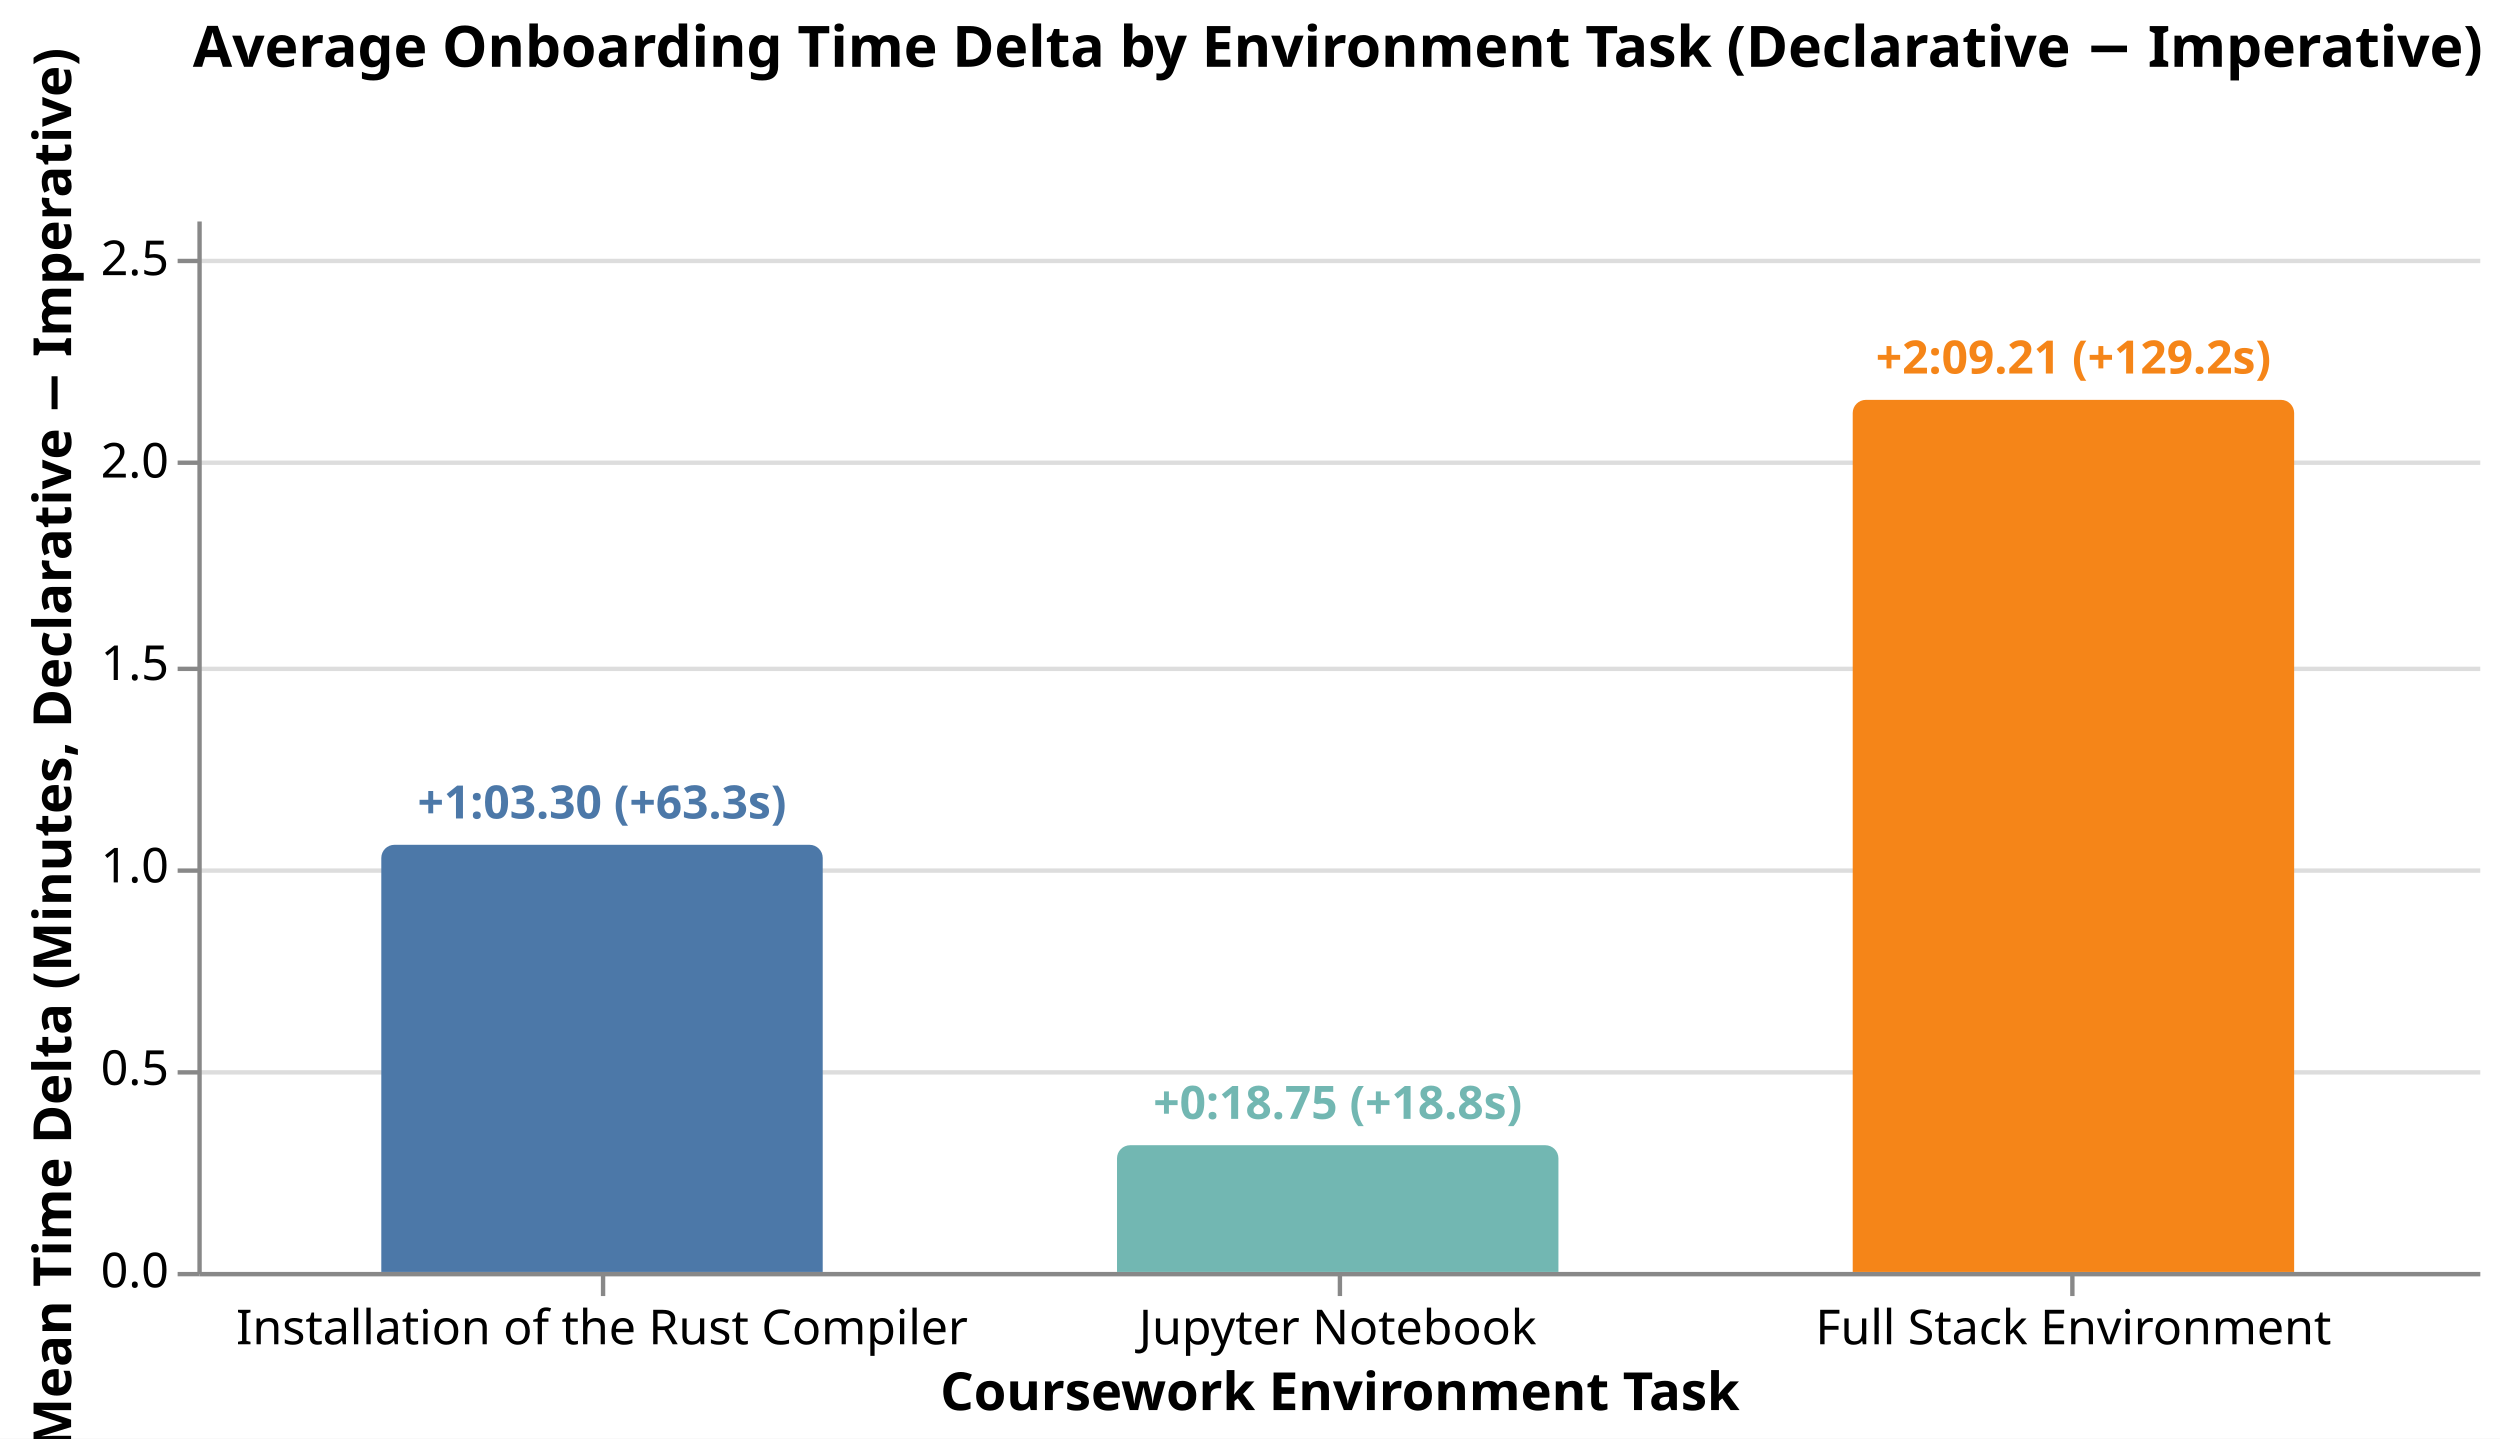
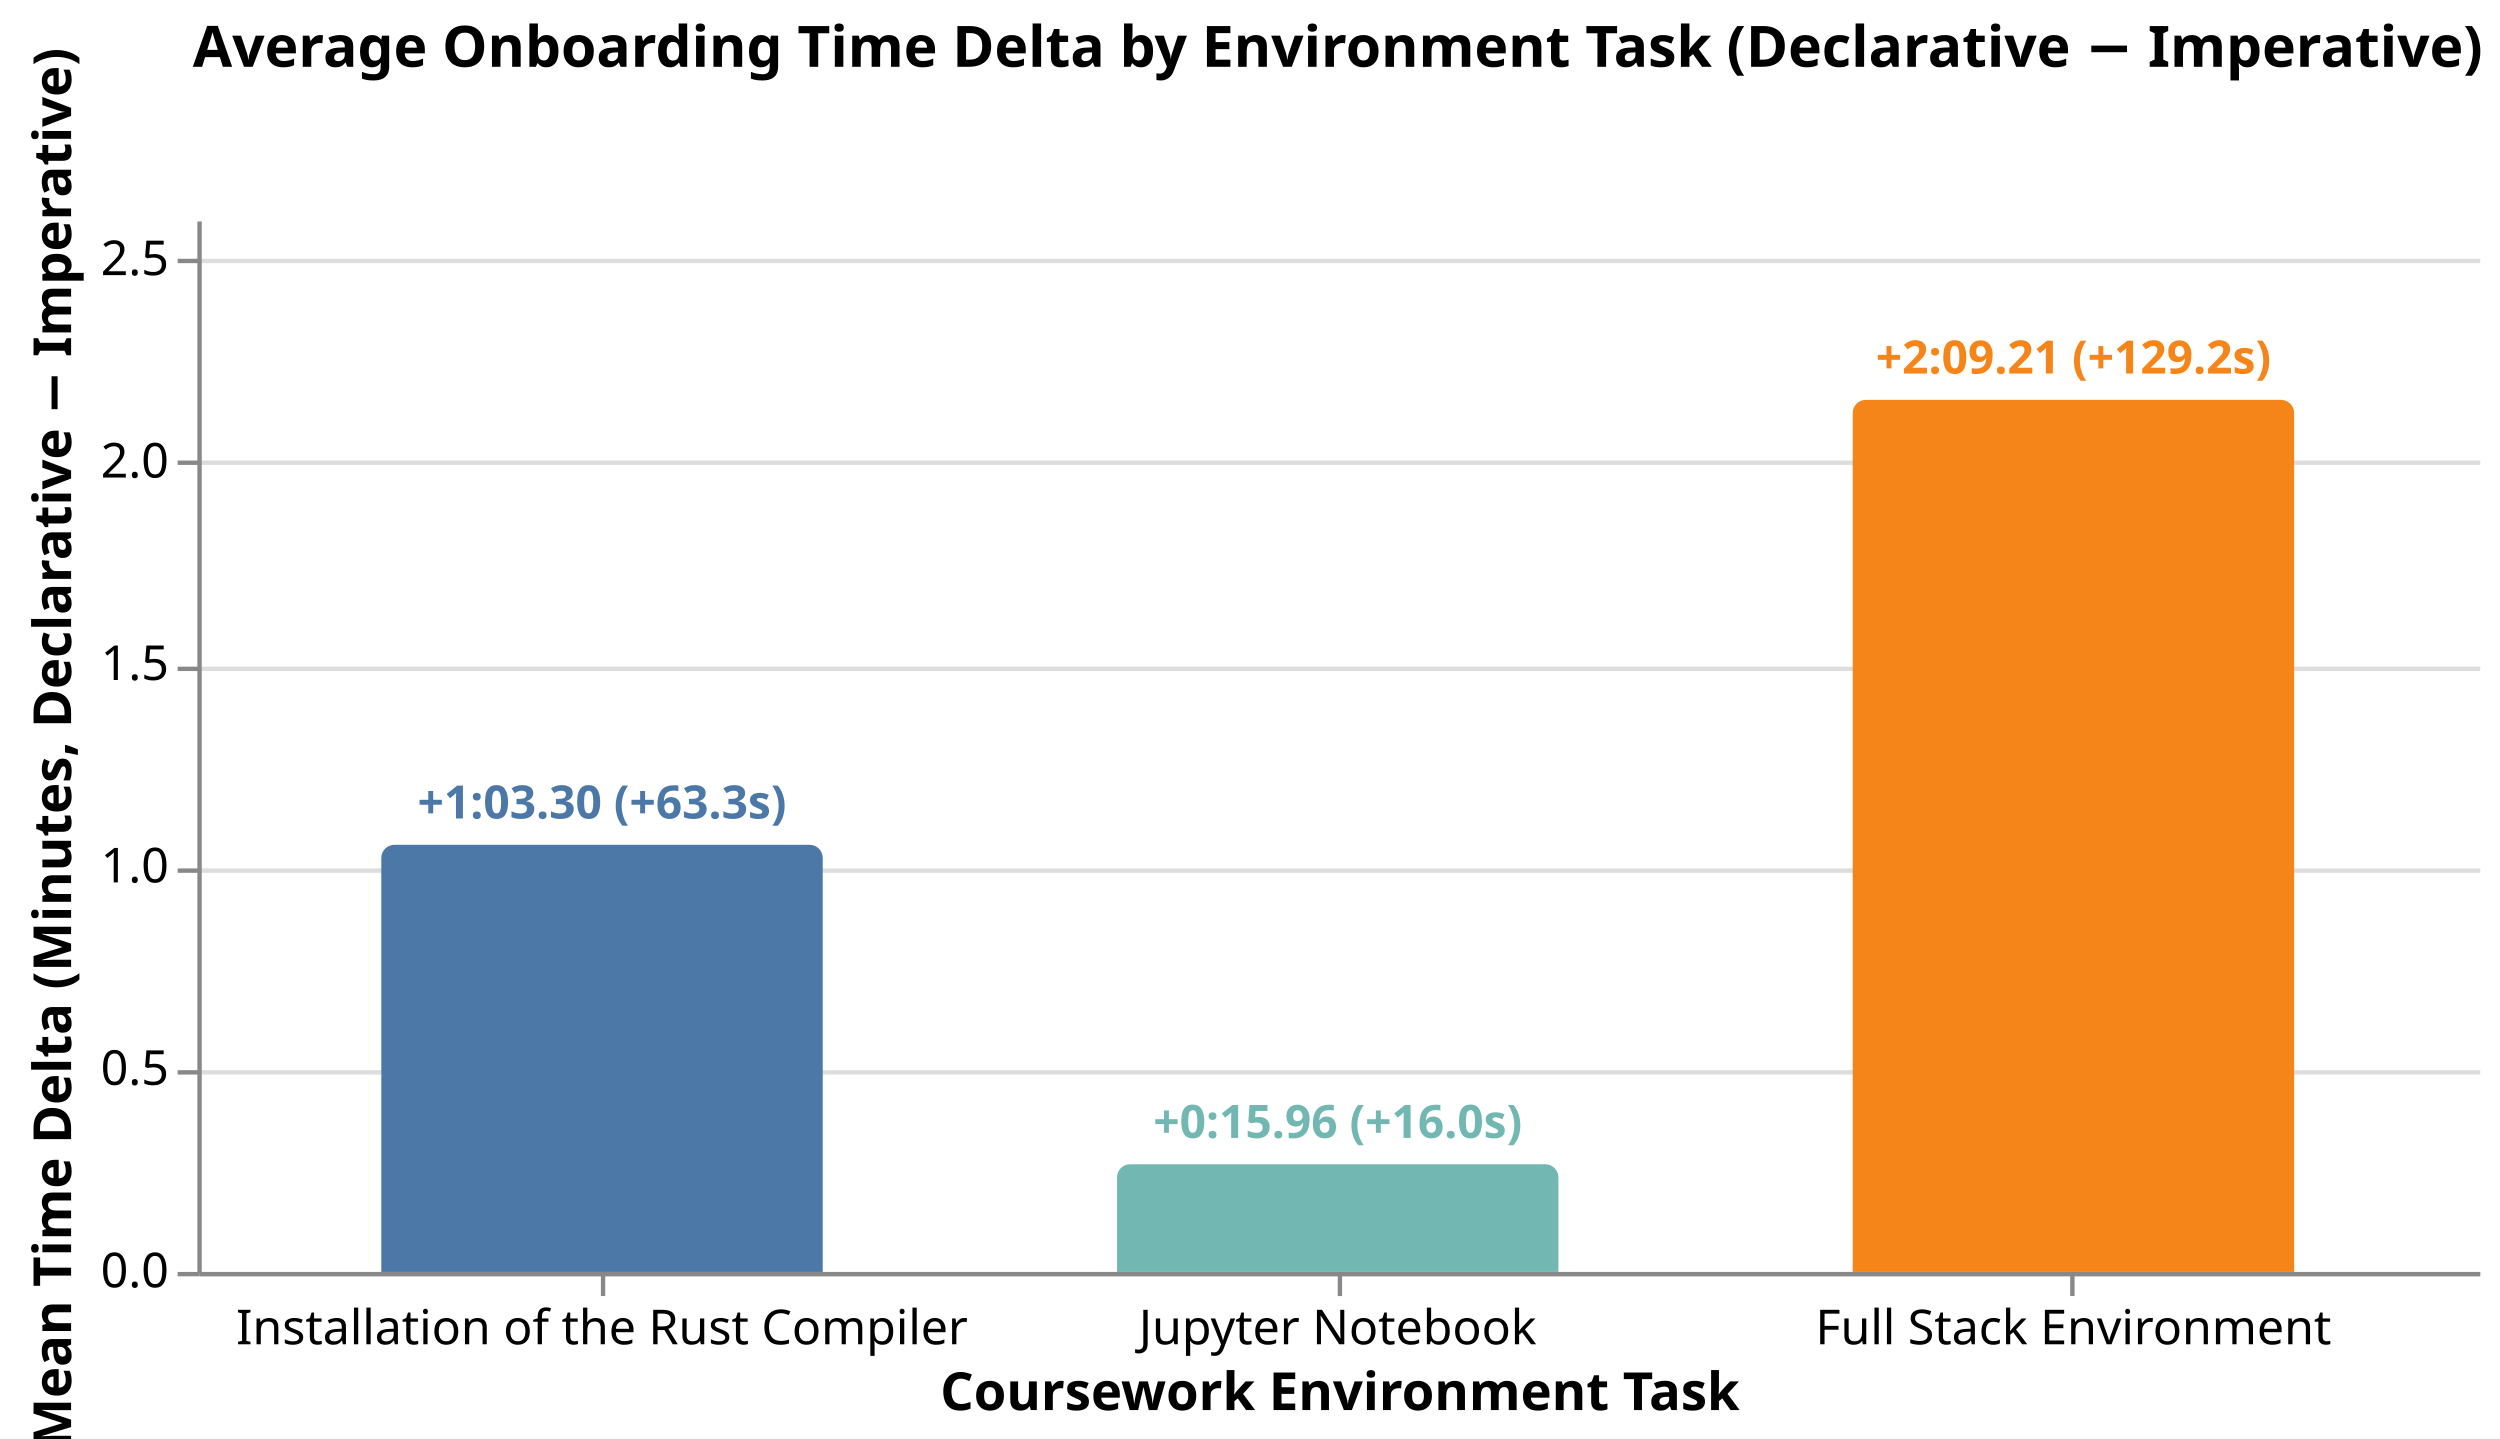
<svg xmlns="http://www.w3.org/2000/svg" version="1.1" class="marks" width="570" height="328" viewBox="0 0 570 328">
  <rect width="570" height="328" fill="white" />
  <g fill="none" stroke-miterlimit="10" transform="translate(45,50)">
    <g class="mark-group role-frame root" role="graphics-object" aria-roledescription="group mark container">
      <g transform="translate(0,0)">
        <path class="background" aria-hidden="true" d="M0,0h520v240h-520Z" stroke="#ddd" stroke-width="0" />
        <g>
          <g class="mark-group role-axis" aria-hidden="true">
            <g transform="translate(0.5,0.5)">
              <path class="background" aria-hidden="true" d="M0,0h0v0h0Z" pointer-events="none" />
              <g>
                <g class="mark-rule role-axis-grid" pointer-events="none">
                  <line transform="translate(0,240)" x2="520" y2="0" stroke="#ddd" stroke-width="1" opacity="1" />
                  <line transform="translate(0,194)" x2="520" y2="0" stroke="#ddd" stroke-width="1" opacity="1" />
                  <line transform="translate(0,148)" x2="520" y2="0" stroke="#ddd" stroke-width="1" opacity="1" />
                  <line transform="translate(0,102)" x2="520" y2="0" stroke="#ddd" stroke-width="1" opacity="1" />
                  <line transform="translate(0,55)" x2="520" y2="0" stroke="#ddd" stroke-width="1" opacity="1" />
                  <line transform="translate(0,9)" x2="520" y2="0" stroke="#ddd" stroke-width="1" opacity="1" />
                </g>
              </g>
              <path class="foreground" aria-hidden="true" d="" pointer-events="none" display="none" />
            </g>
          </g>
          <g class="mark-group role-axis" role="graphics-symbol" aria-roledescription="axis" aria-label="X-axis titled 'Coursework Environment Task' for a discrete scale with 3 values: Installation of the Rust Compiler, Jupyter Notebook, Full Stack Environment">
            <g transform="translate(0.5,240.5)">
              <path class="background" aria-hidden="true" d="M0,0h0v0h0Z" pointer-events="none" />
              <g>
                <g class="mark-rule role-axis-tick" pointer-events="none">
                  <line transform="translate(92,0)" x2="0" y2="5" stroke="#888" stroke-width="1" opacity="1" />
                  <line transform="translate(260,0)" x2="0" y2="5" stroke="#888" stroke-width="1" opacity="1" />
                  <line transform="translate(427,0)" x2="0" y2="5" stroke="#888" stroke-width="1" opacity="1" />
                </g>
                <g class="mark-text role-axis-label" pointer-events="none">
                  <text text-anchor="middle" transform="translate(91.75806,16)" font-family="sans-serif" font-size="11px" fill="#000" opacity="1">Installation of the Rust Compiler</text>
                  <text text-anchor="middle" transform="translate(259.5,16)" font-family="sans-serif" font-size="11px" fill="#000" opacity="1">Jupyter Notebook</text>
                  <text text-anchor="middle" transform="translate(427.2419,16)" font-family="sans-serif" font-size="11px" fill="#000" opacity="1">Full Stack Environment</text>
                </g>
                <g class="mark-rule role-axis-domain" pointer-events="none">
                  <line transform="translate(0,0)" x2="520" y2="0" stroke="#888" stroke-width="1" opacity="1" />
                </g>
                <g class="mark-text role-axis-title" pointer-events="none">
                  <text text-anchor="middle" transform="translate(260,31)" font-family="sans-serif" font-size="12px" font-weight="bold" fill="#000" opacity="1">Coursework Environment Task</text>
                </g>
              </g>
              <path class="foreground" aria-hidden="true" d="" pointer-events="none" display="none" />
            </g>
          </g>
          <g class="mark-group role-axis" role="graphics-symbol" aria-roledescription="axis" aria-label="Y-axis titled 'Mean Time Delta (Minutes, Declarative − Imperative)' for a linear scale with values from 0.0 to 2.6">
            <g transform="translate(0.5,0.5)">
              <path class="background" aria-hidden="true" d="M0,0h0v0h0Z" pointer-events="none" />
              <g>
                <g class="mark-rule role-axis-tick" pointer-events="none">
                  <line transform="translate(0,240)" x2="-5" y2="0" stroke="#888" stroke-width="1" opacity="1" />
                  <line transform="translate(0,194)" x2="-5" y2="0" stroke="#888" stroke-width="1" opacity="1" />
                  <line transform="translate(0,148)" x2="-5" y2="0" stroke="#888" stroke-width="1" opacity="1" />
                  <line transform="translate(0,102)" x2="-5" y2="0" stroke="#888" stroke-width="1" opacity="1" />
                  <line transform="translate(0,55)" x2="-5" y2="0" stroke="#888" stroke-width="1" opacity="1" />
                  <line transform="translate(0,9)" x2="-5" y2="0" stroke="#888" stroke-width="1" opacity="1" />
                </g>
                <g class="mark-text role-axis-label" pointer-events="none">
                  <text text-anchor="end" transform="translate(-7,243)" font-family="sans-serif" font-size="11px" fill="#000" opacity="1">0.0</text>
                  <text text-anchor="end" transform="translate(-7,196.8462)" font-family="sans-serif" font-size="11px" fill="#000" opacity="1">0.5</text>
                  <text text-anchor="end" transform="translate(-7,150.6923)" font-family="sans-serif" font-size="11px" fill="#000" opacity="1">1.0</text>
                  <text text-anchor="end" transform="translate(-7,104.5385)" font-family="sans-serif" font-size="11px" fill="#000" opacity="1">1.5</text>
                  <text text-anchor="end" transform="translate(-7,58.38462)" font-family="sans-serif" font-size="11px" fill="#000" opacity="1">2.0</text>
                  <text text-anchor="end" transform="translate(-7,12.23077)" font-family="sans-serif" font-size="11px" fill="#000" opacity="1">2.5</text>
                </g>
                <g class="mark-rule role-axis-domain" pointer-events="none">
                  <line transform="translate(0,240)" x2="0" y2="-240" stroke="#888" stroke-width="1" opacity="1" />
                </g>
                <g class="mark-text role-axis-title" pointer-events="none">
                  <text text-anchor="middle" transform="translate(-26.2915,120) rotate(-90) translate(0,-3)" font-family="sans-serif" font-size="12px" font-weight="bold" fill="#000" opacity="1">Mean Time Delta (Minutes, Declarative − Imperative)</text>
                </g>
              </g>
              <path class="foreground" aria-hidden="true" d="" pointer-events="none" display="none" />
            </g>
          </g>
          <g class="mark-group role-scope" role="graphics-object" aria-roledescription="group mark container">
            <g transform="translate(41.93548,142.6154)">
              <path class="background" aria-hidden="true" d="M3,0L97.645,0C99.301,0,100.645,1.344,100.645,3L100.645,97.385C100.645,97.385,100.645,97.385,100.645,97.385L0,97.385C0,97.385,0,97.385,0,97.385L0,3C0,1.344,1.344,0,3,0Z" />
-               <g clip-path="url(#clip40)">
+               <g clip-path="url(#clip115)">
                <g class="mark-group role-scope" role="graphics-object" aria-roledescription="group mark container">
                  <g transform="translate(0,-142.6154)">
                    <path class="background" aria-hidden="true" d="M0,0h100.645v0h-100.645Z" />
                    <g>
                      <g class="mark-rect role-mark layer_0_marks" role="graphics-object" aria-roledescription="rect mark container">
                        <path aria-label="Coursework Environment Task: Installation of the Rust Compiler; Mean Time Delta (Minutes, Declarative − Imperative): 1.055; Subsection: Installation of the Rust Compiler" role="graphics-symbol" aria-roledescription="bar" d="M0,142.615h100.645v97.385h-100.645Z" fill="#4C78A8" />
                      </g>
                    </g>
                    <path class="foreground" aria-hidden="true" d="" display="none" />
                  </g>
                </g>
              </g>
              <path class="foreground" aria-hidden="true" d="" display="none" />
            </g>
-             <g transform="translate(209.6774,211.1077)">
-               <path class="background" aria-hidden="true" d="M3,0L97.645,0C99.301,0,100.645,1.344,100.645,3L100.645,28.892C100.645,28.892,100.645,28.892,100.645,28.892L0,28.892C0,28.892,0,28.892,0,28.892L0,3C0,1.344,1.344,0,3,0Z" />
-               <g clip-path="url(#clip41)">
+             <g transform="translate(209.6774,215.4462)">
+               <path class="background" aria-hidden="true" d="M3,0L97.645,0C99.301,0,100.645,1.344,100.645,3L100.645,24.554C100.645,24.554,100.645,24.554,100.645,24.554L0,24.554C0,24.554,0,24.554,0,24.554L0,3C0,1.344,1.344,0,3,0Z" />
+               <g clip-path="url(#clip116)">
                <g class="mark-group role-scope" role="graphics-object" aria-roledescription="group mark container">
-                   <g transform="translate(0,-211.1077)">
+                   <g transform="translate(0,-215.4462)">
                    <path class="background" aria-hidden="true" d="M0,0h100.645v0h-100.645Z" />
                    <g>
                      <g class="mark-rect role-mark layer_0_marks" role="graphics-object" aria-roledescription="rect mark container">
-                         <path aria-label="Coursework Environment Task: Jupyter Notebook; Mean Time Delta (Minutes, Declarative − Imperative): 0.313; Subsection: Jupyter Notebook" role="graphics-symbol" aria-roledescription="bar" d="M0,211.108h100.645v28.892h-100.645Z" fill="#72B7B2" />
+                         <path aria-label="Coursework Environment Task: Jupyter Notebook; Mean Time Delta (Minutes, Declarative − Imperative): 0.266; Subsection: Jupyter Notebook" role="graphics-symbol" aria-roledescription="bar" d="M0,215.446h100.645v24.554h-100.645Z" fill="#72B7B2" />
                      </g>
                    </g>
                    <path class="foreground" aria-hidden="true" d="" display="none" />
                  </g>
                </g>
              </g>
              <path class="foreground" aria-hidden="true" d="" display="none" />
            </g>
            <g transform="translate(377.4194,41.16923)">
              <path class="background" aria-hidden="true" d="M3,0L97.645,0C99.301,0,100.645,1.344,100.645,3L100.645,198.831C100.645,198.831,100.645,198.831,100.645,198.831L0,198.831C0,198.831,0,198.831,0,198.831L0,3C0,1.344,1.344,0,3,0Z" />
-               <g clip-path="url(#clip42)">
+               <g clip-path="url(#clip117)">
                <g class="mark-group role-scope" role="graphics-object" aria-roledescription="group mark container">
                  <g transform="translate(0,-41.16923)">
                    <path class="background" aria-hidden="true" d="M0,0h100.645v0h-100.645Z" />
                    <g>
                      <g class="mark-rect role-mark layer_0_marks" role="graphics-object" aria-roledescription="rect mark container">
                        <path aria-label="Coursework Environment Task: Full Stack Environment; Mean Time Delta (Minutes, Declarative − Imperative): 2.154; Subsection: Full Stack Environment" role="graphics-symbol" aria-roledescription="bar" d="M0,41.169h100.645v198.831h-100.645Z" fill="#F58518" />
                      </g>
                    </g>
                    <path class="foreground" aria-hidden="true" d="" display="none" />
                  </g>
                </g>
              </g>
              <path class="foreground" aria-hidden="true" d="" display="none" />
            </g>
          </g>
          <g class="mark-text role-mark layer_1_marks" role="graphics-object" aria-roledescription="text mark container">
            <text aria-label="Coursework Environment Task: Installation of the Rust Compiler; Mean Time Delta (Minutes, Declarative − Imperative): 1.055; Subsection: Installation of the Rust Compiler; DeltaLabel: +1:03.30 (+63.3s)" role="graphics-symbol" aria-roledescription="text mark" text-anchor="middle" transform="translate(92.25806,136.6154)" font-family="sans-serif" font-size="10.5px" font-weight="bold" fill="#4C78A8">+1:03.30 (+63.3s)</text>
-             <text aria-label="Coursework Environment Task: Jupyter Notebook; Mean Time Delta (Minutes, Declarative − Imperative): 0.313; Subsection: Jupyter Notebook; DeltaLabel: +0:18.75 (+18.8s)" role="graphics-symbol" aria-roledescription="text mark" text-anchor="middle" transform="translate(260,205.1077)" font-family="sans-serif" font-size="10.5px" font-weight="bold" fill="#72B7B2">+0:18.75 (+18.8s)</text>
+             <text aria-label="Coursework Environment Task: Jupyter Notebook; Mean Time Delta (Minutes, Declarative − Imperative): 0.266; Subsection: Jupyter Notebook; DeltaLabel: +0:15.96 (+16.0s)" role="graphics-symbol" aria-roledescription="text mark" text-anchor="middle" transform="translate(260,209.4462)" font-family="sans-serif" font-size="10.5px" font-weight="bold" fill="#72B7B2">+0:15.96 (+16.0s)</text>
            <text aria-label="Coursework Environment Task: Full Stack Environment; Mean Time Delta (Minutes, Declarative − Imperative): 2.154; Subsection: Full Stack Environment; DeltaLabel: +2:09.21 (+129.2s)" role="graphics-symbol" aria-roledescription="text mark" text-anchor="middle" transform="translate(427.7419,35.16923)" font-family="sans-serif" font-size="10.5px" font-weight="bold" fill="#F58518">+2:09.21 (+129.2s)</text>
          </g>
          <g class="mark-group role-title">
            <g transform="translate(260,-44.77637)">
              <path class="background" aria-hidden="true" d="M0,0h0v0h0Z" pointer-events="none" />
              <g>
                <g class="mark-text role-title-text" role="graphics-symbol" aria-roledescription="title" aria-label="Title text 'Average Onboarding Time Delta by Environment Task (Declarative − Imperative)'" pointer-events="none">
                  <text text-anchor="middle" transform="translate(0,10)" font-family="sans-serif" font-size="13px" font-weight="bold" fill="#000" opacity="1">Average Onboarding Time Delta by Environment Task (Declarative − Imperative)</text>
                </g>
              </g>
              <path class="foreground" aria-hidden="true" d="" pointer-events="none" display="none" />
            </g>
          </g>
        </g>
        <path class="foreground" aria-hidden="true" d="" display="none" />
      </g>
    </g>
  </g>
  <defs>
-     <clipPath id="clip40">
+     <clipPath id="clip115">
      <path d="M3,0L97.645,0C99.301,0,100.645,1.344,100.645,3L100.645,97.385C100.645,97.385,100.645,97.385,100.645,97.385L0,97.385C0,97.385,0,97.385,0,97.385L0,3C0,1.344,1.344,0,3,0Z" />
    </clipPath>
-     <clipPath id="clip41">
-       <path d="M3,0L97.645,0C99.301,0,100.645,1.344,100.645,3L100.645,28.892C100.645,28.892,100.645,28.892,100.645,28.892L0,28.892C0,28.892,0,28.892,0,28.892L0,3C0,1.344,1.344,0,3,0Z" />
+     <clipPath id="clip116">
+       <path d="M3,0L97.645,0C99.301,0,100.645,1.344,100.645,3L100.645,24.554C100.645,24.554,100.645,24.554,100.645,24.554L0,24.554C0,24.554,0,24.554,0,24.554L0,3C0,1.344,1.344,0,3,0Z" />
    </clipPath>
-     <clipPath id="clip42">
+     <clipPath id="clip117">
      <path d="M3,0L97.645,0C99.301,0,100.645,1.344,100.645,3L100.645,198.831C100.645,198.831,100.645,198.831,100.645,198.831L0,198.831C0,198.831,0,198.831,0,198.831L0,3C0,1.344,1.344,0,3,0Z" />
    </clipPath>
  </defs>
</svg>
